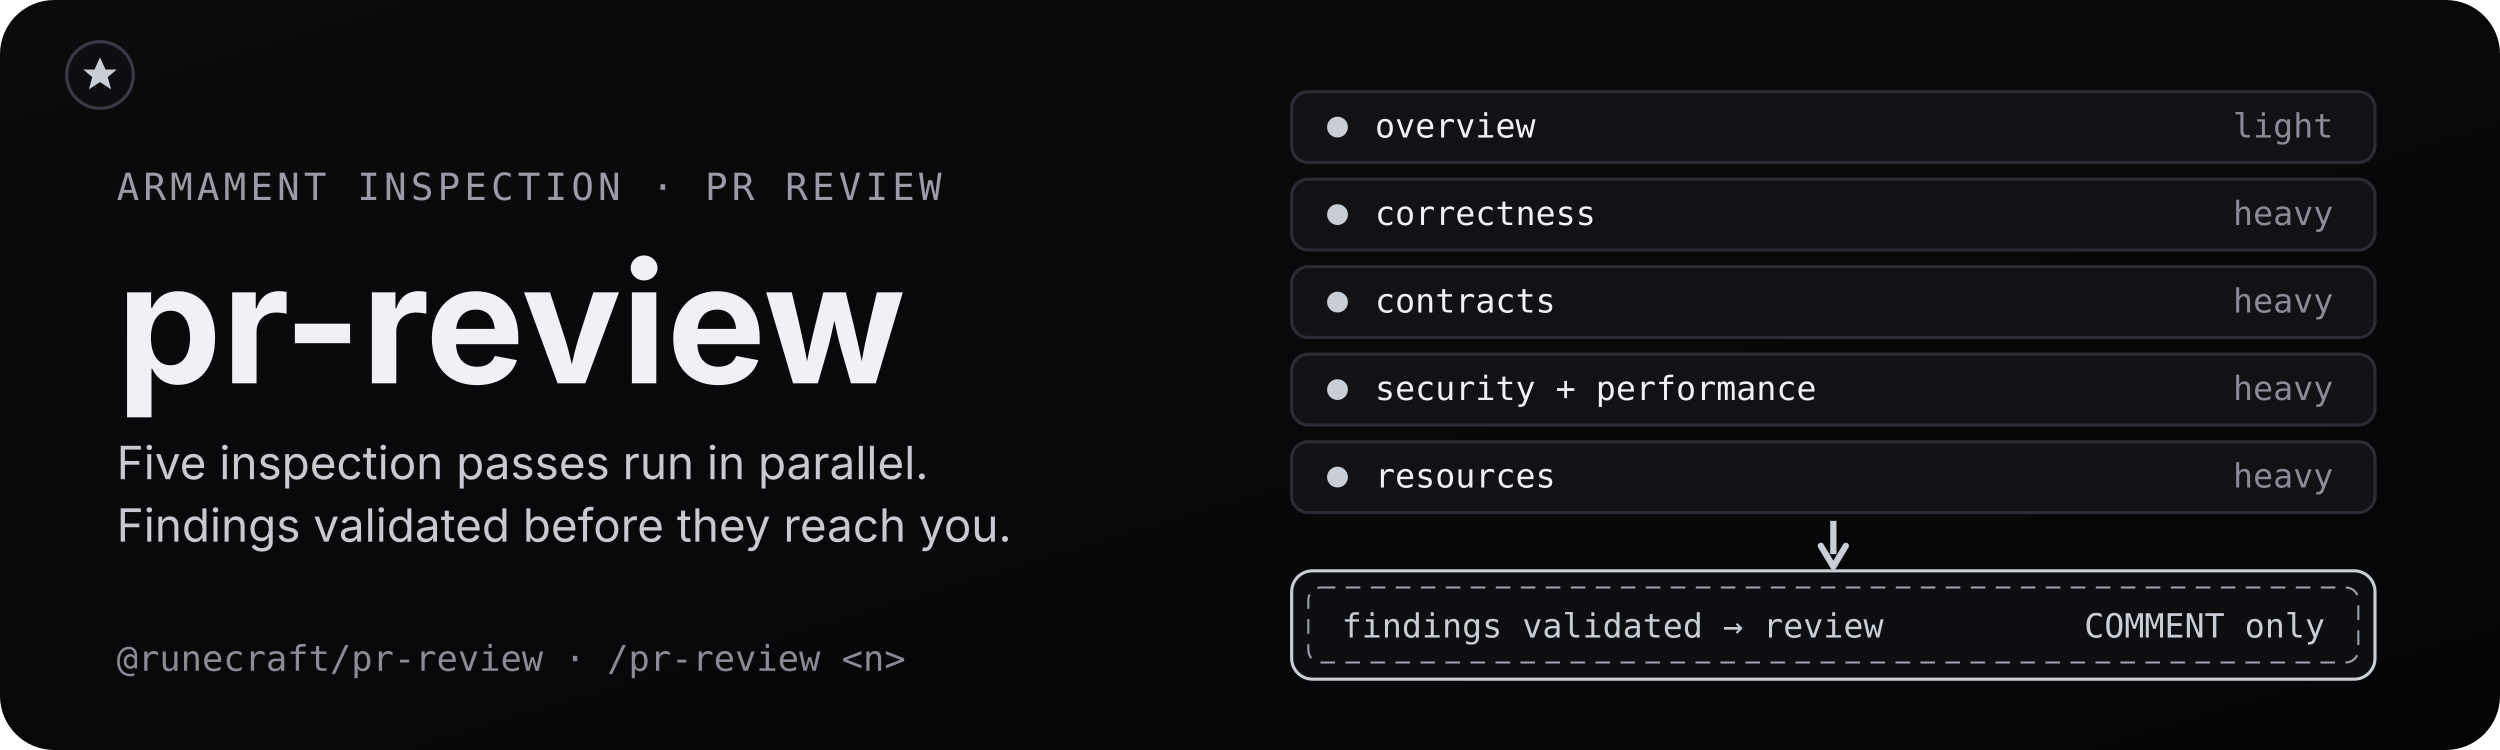
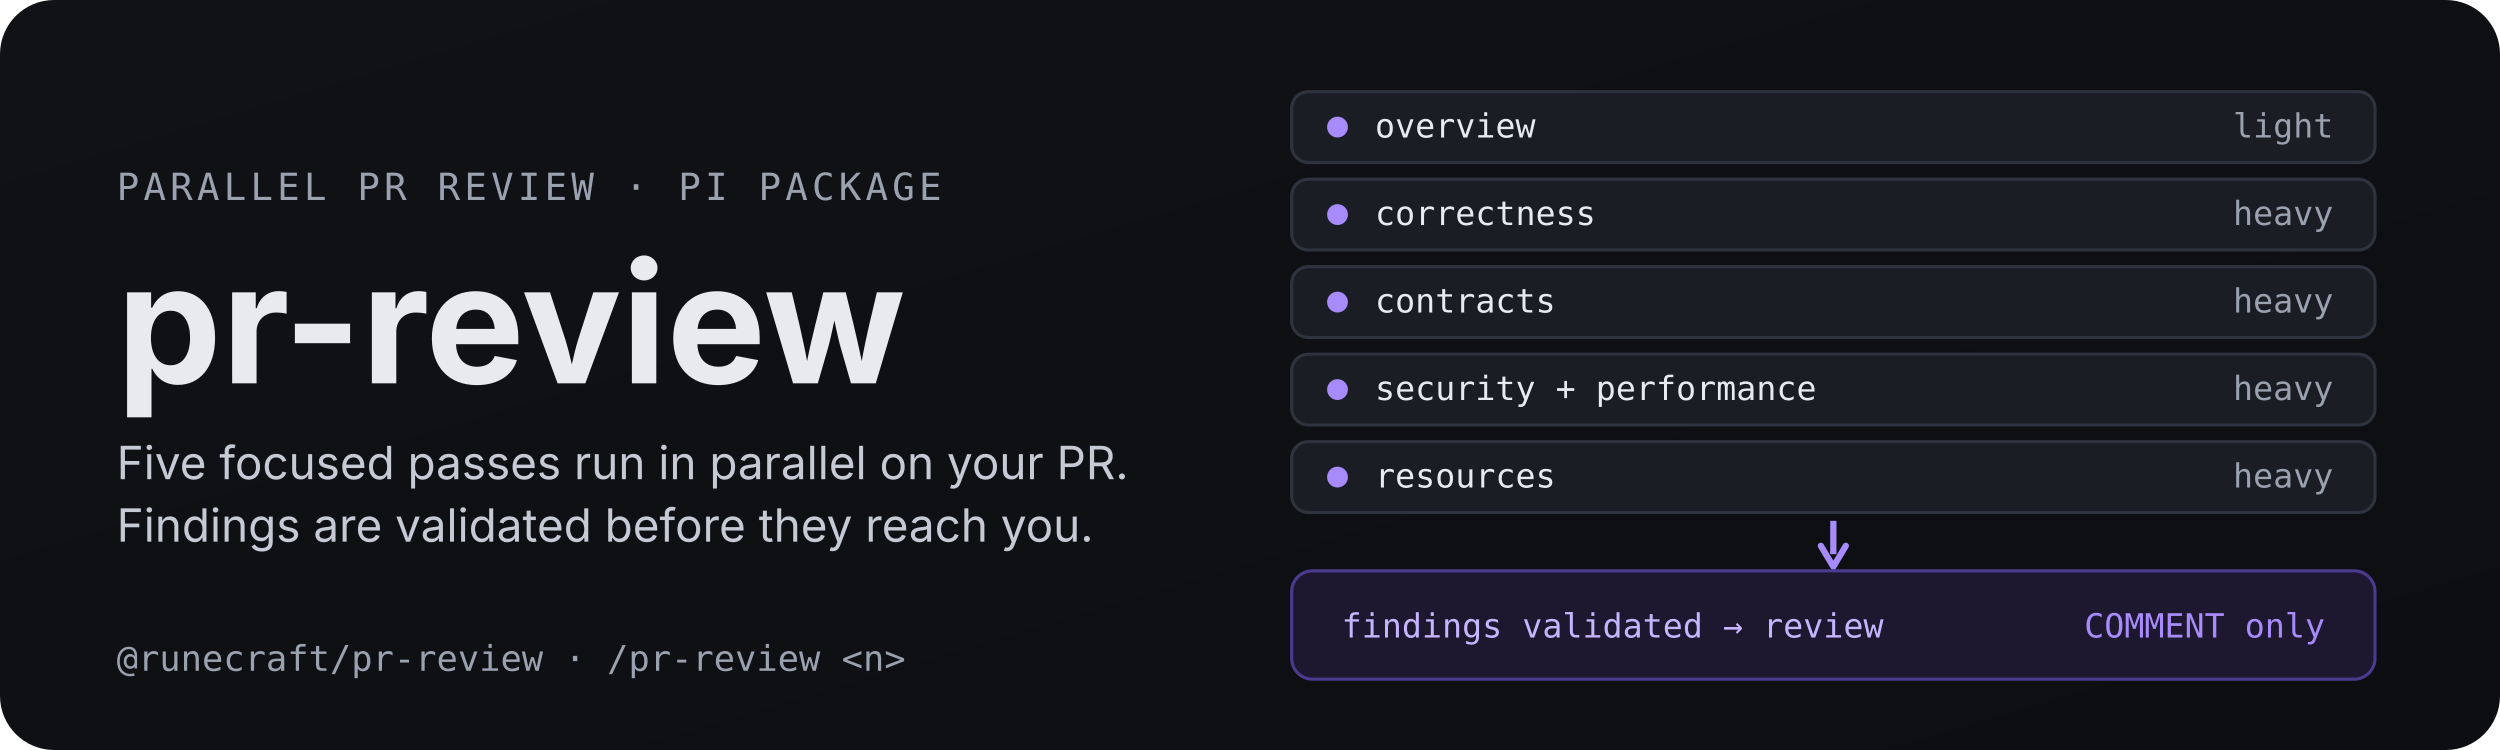
<svg xmlns="http://www.w3.org/2000/svg" width="1200" height="360" viewBox="0 0 1200 360" role="img" aria-labelledby="title desc">
  <defs>
    <linearGradient id="bg" x1="0" y1="0" x2="1" y2="1">
-       <stop offset="0" stop-color="#0b0b0e" />
-       <stop offset="1" stop-color="#050507" />
+       <stop offset="0" stop-color="#101216" />
+       <stop offset="1" stop-color="#0c0e12" />
    </linearGradient>
  </defs>
  <rect width="1200" height="360" rx="26" fill="url(#bg)" />
-   <g id="unit-patch" transform="translate(48 36)">
-     <circle r="16" fill="#0d0d12" stroke="#3a3a46" stroke-width="1.5" />
-     <path d="M0 -8.5 L2.63 -2.63 L8.08 -2.63 L3.72 1.01 L5.31 6.87 L0 3.4 L-5.31 6.87 L-3.72 1.01 L-8.08 -2.63 L-2.63 -2.63 Z" fill="#c9cdd6" />
-   </g>
  <g id="title-block" transform="translate(56 96)">
-     <text x="0" y="0" font-family="ui-monospace, SFMono-Regular, Menlo, monospace" font-size="18" fill="#9b9ba8" letter-spacing="2">ARMAMENT INSPECTION · PR REVIEW</text>
-     <text x="0" y="88" font-family="-apple-system, BlinkMacSystemFont, Segoe UI, PingFang SC, sans-serif" font-size="80" font-weight="700" fill="#f1f1f5">pr-review</text>
-     <text x="0" y="134" font-family="-apple-system, BlinkMacSystemFont, Segoe UI, PingFang SC, sans-serif" font-size="22" fill="#c9c9d2">Five inspection passes run in parallel.</text>
-     <text x="0" y="164" font-family="-apple-system, BlinkMacSystemFont, Segoe UI, PingFang SC, sans-serif" font-size="22" fill="#c9c9d2">Findings validated before they reach you.</text>
-     <text x="0" y="226" font-family="ui-monospace, SFMono-Regular, Menlo, monospace" font-size="17" fill="#8b8b98">@runecraft/pr-review · /pr-review &lt;n&gt;</text>
+     <text x="0" y="0" font-family="ui-monospace, SFMono-Regular, Menlo, monospace" font-size="18" fill="#9aa1af" letter-spacing="2">PARALLEL PR REVIEW · PI PACKAGE</text>
+     <text x="0" y="88" font-family="-apple-system, BlinkMacSystemFont, Segoe UI, PingFang SC, sans-serif" font-size="80" font-weight="700" fill="#e8eaf0">pr-review</text>
+     <text x="0" y="134" font-family="-apple-system, BlinkMacSystemFont, Segoe UI, PingFang SC, sans-serif" font-size="22" fill="#c6cad4">Five focused passes run in parallel on your PR.</text>
+     <text x="0" y="164" font-family="-apple-system, BlinkMacSystemFont, Segoe UI, PingFang SC, sans-serif" font-size="22" fill="#c6cad4">Findings are validated before they reach you.</text>
+     <text x="0" y="226" font-family="ui-monospace, SFMono-Regular, Menlo, monospace" font-size="17" fill="#9aa1af">@runecraft/pr-review · /pr-review &lt;n&gt;</text>
  </g>
  <g id="lanes" transform="translate(620 44)">
    <g font-family="ui-monospace, SFMono-Regular, Menlo, monospace" font-size="16">
      <g id="lane-1" transform="translate(0 0)">
-         <rect width="520" height="34" rx="8" fill="#111116" stroke="#2b2b35" stroke-width="1.5" />
-         <circle cx="22" cy="17" r="5" fill="#c9cdd6" />
-         <text x="40" y="22" fill="#f1f1f5">overview</text>
-         <text x="500" y="22" fill="#8b8b98" text-anchor="end">light</text>
+         <rect width="520" height="34" rx="8" fill="#1a1d24" stroke="#2e333d" stroke-width="1.5" />
+         <circle cx="22" cy="17" r="5" fill="#a78bfa" />
+         <text x="40" y="22" fill="#e8eaf0">overview</text>
+         <text x="500" y="22" fill="#9aa1af" text-anchor="end">light</text>
      </g>
      <g id="lane-2" transform="translate(0 42)">
-         <rect width="520" height="34" rx="8" fill="#111116" stroke="#2b2b35" stroke-width="1.5" />
-         <circle cx="22" cy="17" r="5" fill="#c9cdd6" />
-         <text x="40" y="22" fill="#f1f1f5">correctness</text>
-         <text x="500" y="22" fill="#8b8b98" text-anchor="end">heavy</text>
+         <rect width="520" height="34" rx="8" fill="#1a1d24" stroke="#2e333d" stroke-width="1.5" />
+         <circle cx="22" cy="17" r="5" fill="#a78bfa" />
+         <text x="40" y="22" fill="#e8eaf0">correctness</text>
+         <text x="500" y="22" fill="#9aa1af" text-anchor="end">heavy</text>
      </g>
      <g id="lane-3" transform="translate(0 84)">
-         <rect width="520" height="34" rx="8" fill="#111116" stroke="#2b2b35" stroke-width="1.5" />
-         <circle cx="22" cy="17" r="5" fill="#c9cdd6" />
-         <text x="40" y="22" fill="#f1f1f5">contracts</text>
-         <text x="500" y="22" fill="#8b8b98" text-anchor="end">heavy</text>
+         <rect width="520" height="34" rx="8" fill="#1a1d24" stroke="#2e333d" stroke-width="1.5" />
+         <circle cx="22" cy="17" r="5" fill="#a78bfa" />
+         <text x="40" y="22" fill="#e8eaf0">contracts</text>
+         <text x="500" y="22" fill="#9aa1af" text-anchor="end">heavy</text>
      </g>
      <g id="lane-4" transform="translate(0 126)">
-         <rect width="520" height="34" rx="8" fill="#111116" stroke="#2b2b35" stroke-width="1.5" />
-         <circle cx="22" cy="17" r="5" fill="#c9cdd6" />
-         <text x="40" y="22" fill="#f1f1f5">security + performance</text>
-         <text x="500" y="22" fill="#8b8b98" text-anchor="end">heavy</text>
+         <rect width="520" height="34" rx="8" fill="#1a1d24" stroke="#2e333d" stroke-width="1.5" />
+         <circle cx="22" cy="17" r="5" fill="#a78bfa" />
+         <text x="40" y="22" fill="#e8eaf0">security + performance</text>
+         <text x="500" y="22" fill="#9aa1af" text-anchor="end">heavy</text>
      </g>
      <g id="lane-5" transform="translate(0 168)">
-         <rect width="520" height="34" rx="8" fill="#111116" stroke="#2b2b35" stroke-width="1.5" />
-         <circle cx="22" cy="17" r="5" fill="#c9cdd6" />
-         <text x="40" y="22" fill="#f1f1f5">resources</text>
-         <text x="500" y="22" fill="#8b8b98" text-anchor="end">heavy</text>
+         <rect width="520" height="34" rx="8" fill="#1a1d24" stroke="#2e333d" stroke-width="1.5" />
+         <circle cx="22" cy="17" r="5" fill="#a78bfa" />
+         <text x="40" y="22" fill="#e8eaf0">resources</text>
+         <text x="500" y="22" fill="#9aa1af" text-anchor="end">heavy</text>
      </g>
    </g>
-     <line x1="260" y1="206" x2="260" y2="222" stroke="#c9cdd6" stroke-width="3" />
-     <path d="M254 218 L260 228 L266 218" fill="none" stroke="#c9cdd6" stroke-width="3" stroke-linecap="round" stroke-linejoin="round" />
-     <rect y="230" width="520" height="52" rx="10" fill="#0d0d12" stroke="#c9cdd6" stroke-width="1.5" />
-     <rect x="8" y="238" width="504" height="36" rx="6" fill="none" stroke="#9aa0ac" stroke-width="1" stroke-dasharray="7 5" />
-     <text x="24" y="262" font-family="ui-monospace, SFMono-Regular, Menlo, monospace" font-size="16" fill="#c9cdd6">findings validated → review</text>
-     <text x="496" y="262" font-family="ui-monospace, SFMono-Regular, Menlo, monospace" font-size="16" fill="#c9cdd6" text-anchor="end">COMMENT only</text>
+     <line x1="260" y1="206" x2="260" y2="222" stroke="#a78bfa" stroke-width="3" />
+     <path d="M254 218 L260 228 L266 218" fill="none" stroke="#a78bfa" stroke-width="3" stroke-linecap="round" stroke-linejoin="round" />
+     <rect y="230" width="520" height="52" rx="10" fill="#1d1830" stroke="#4c3a8f" stroke-width="1.5" />
+     <text x="24" y="262" font-family="ui-monospace, SFMono-Regular, Menlo, monospace" font-size="16" fill="#c4b5fd">findings validated → review</text>
+     <text x="496" y="262" font-family="ui-monospace, SFMono-Regular, Menlo, monospace" font-size="16" fill="#a78bfa" text-anchor="end">COMMENT only</text>
  </g>
</svg>
